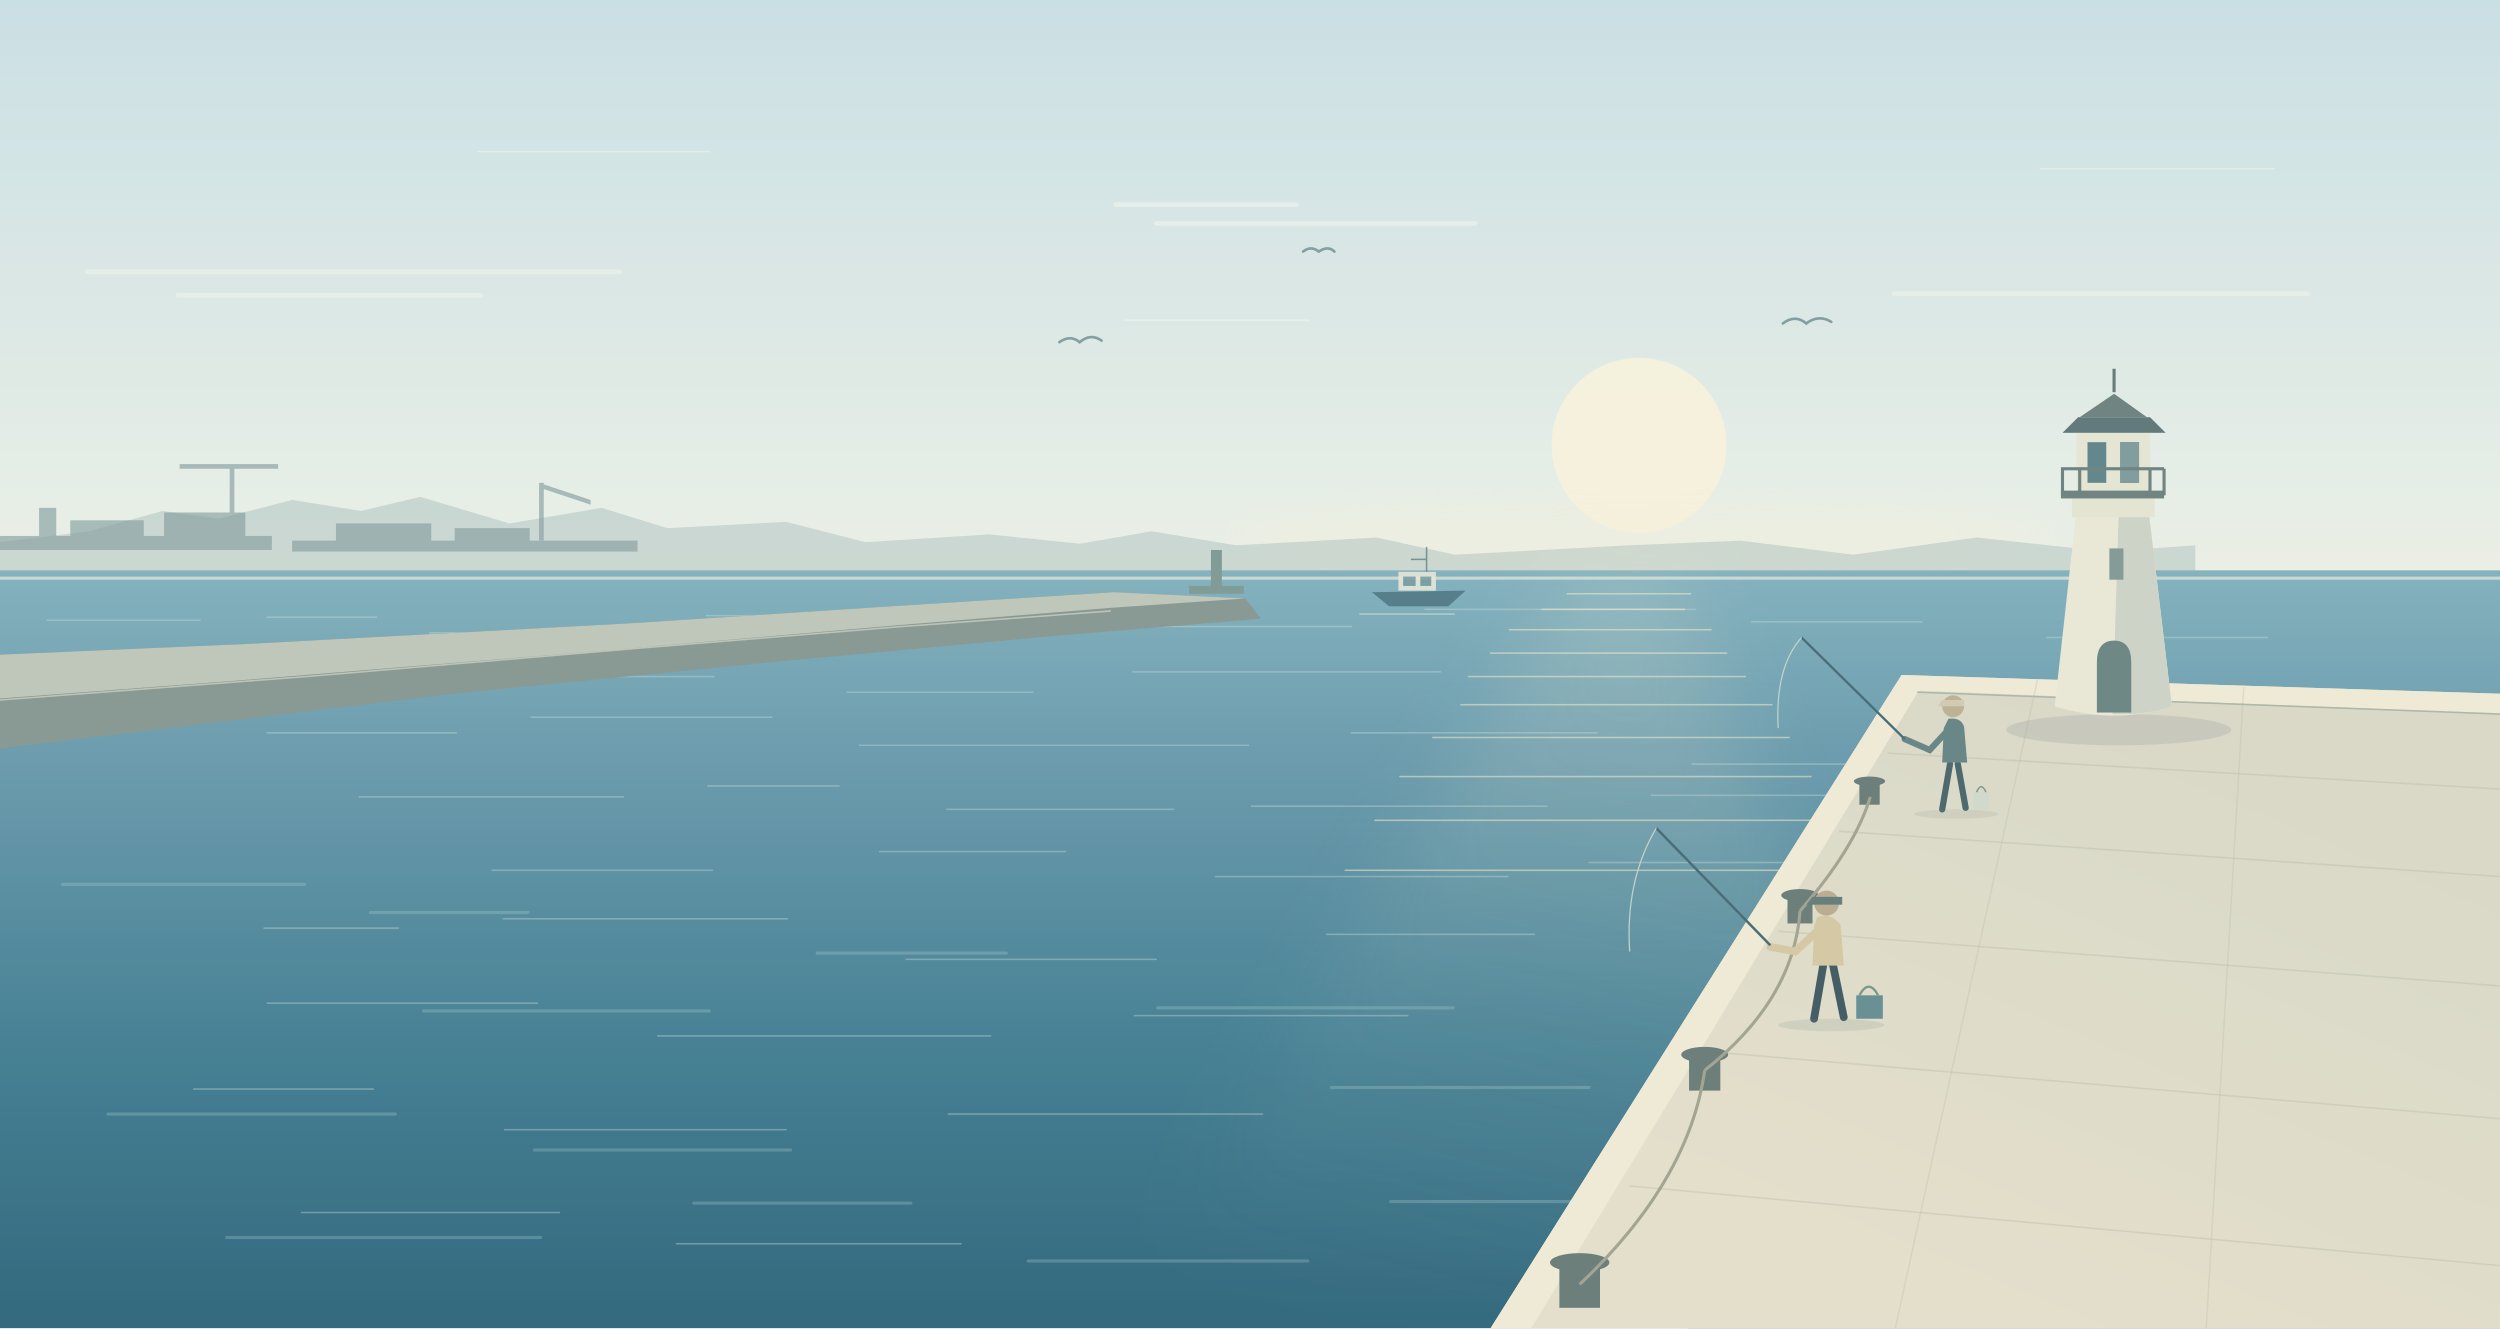
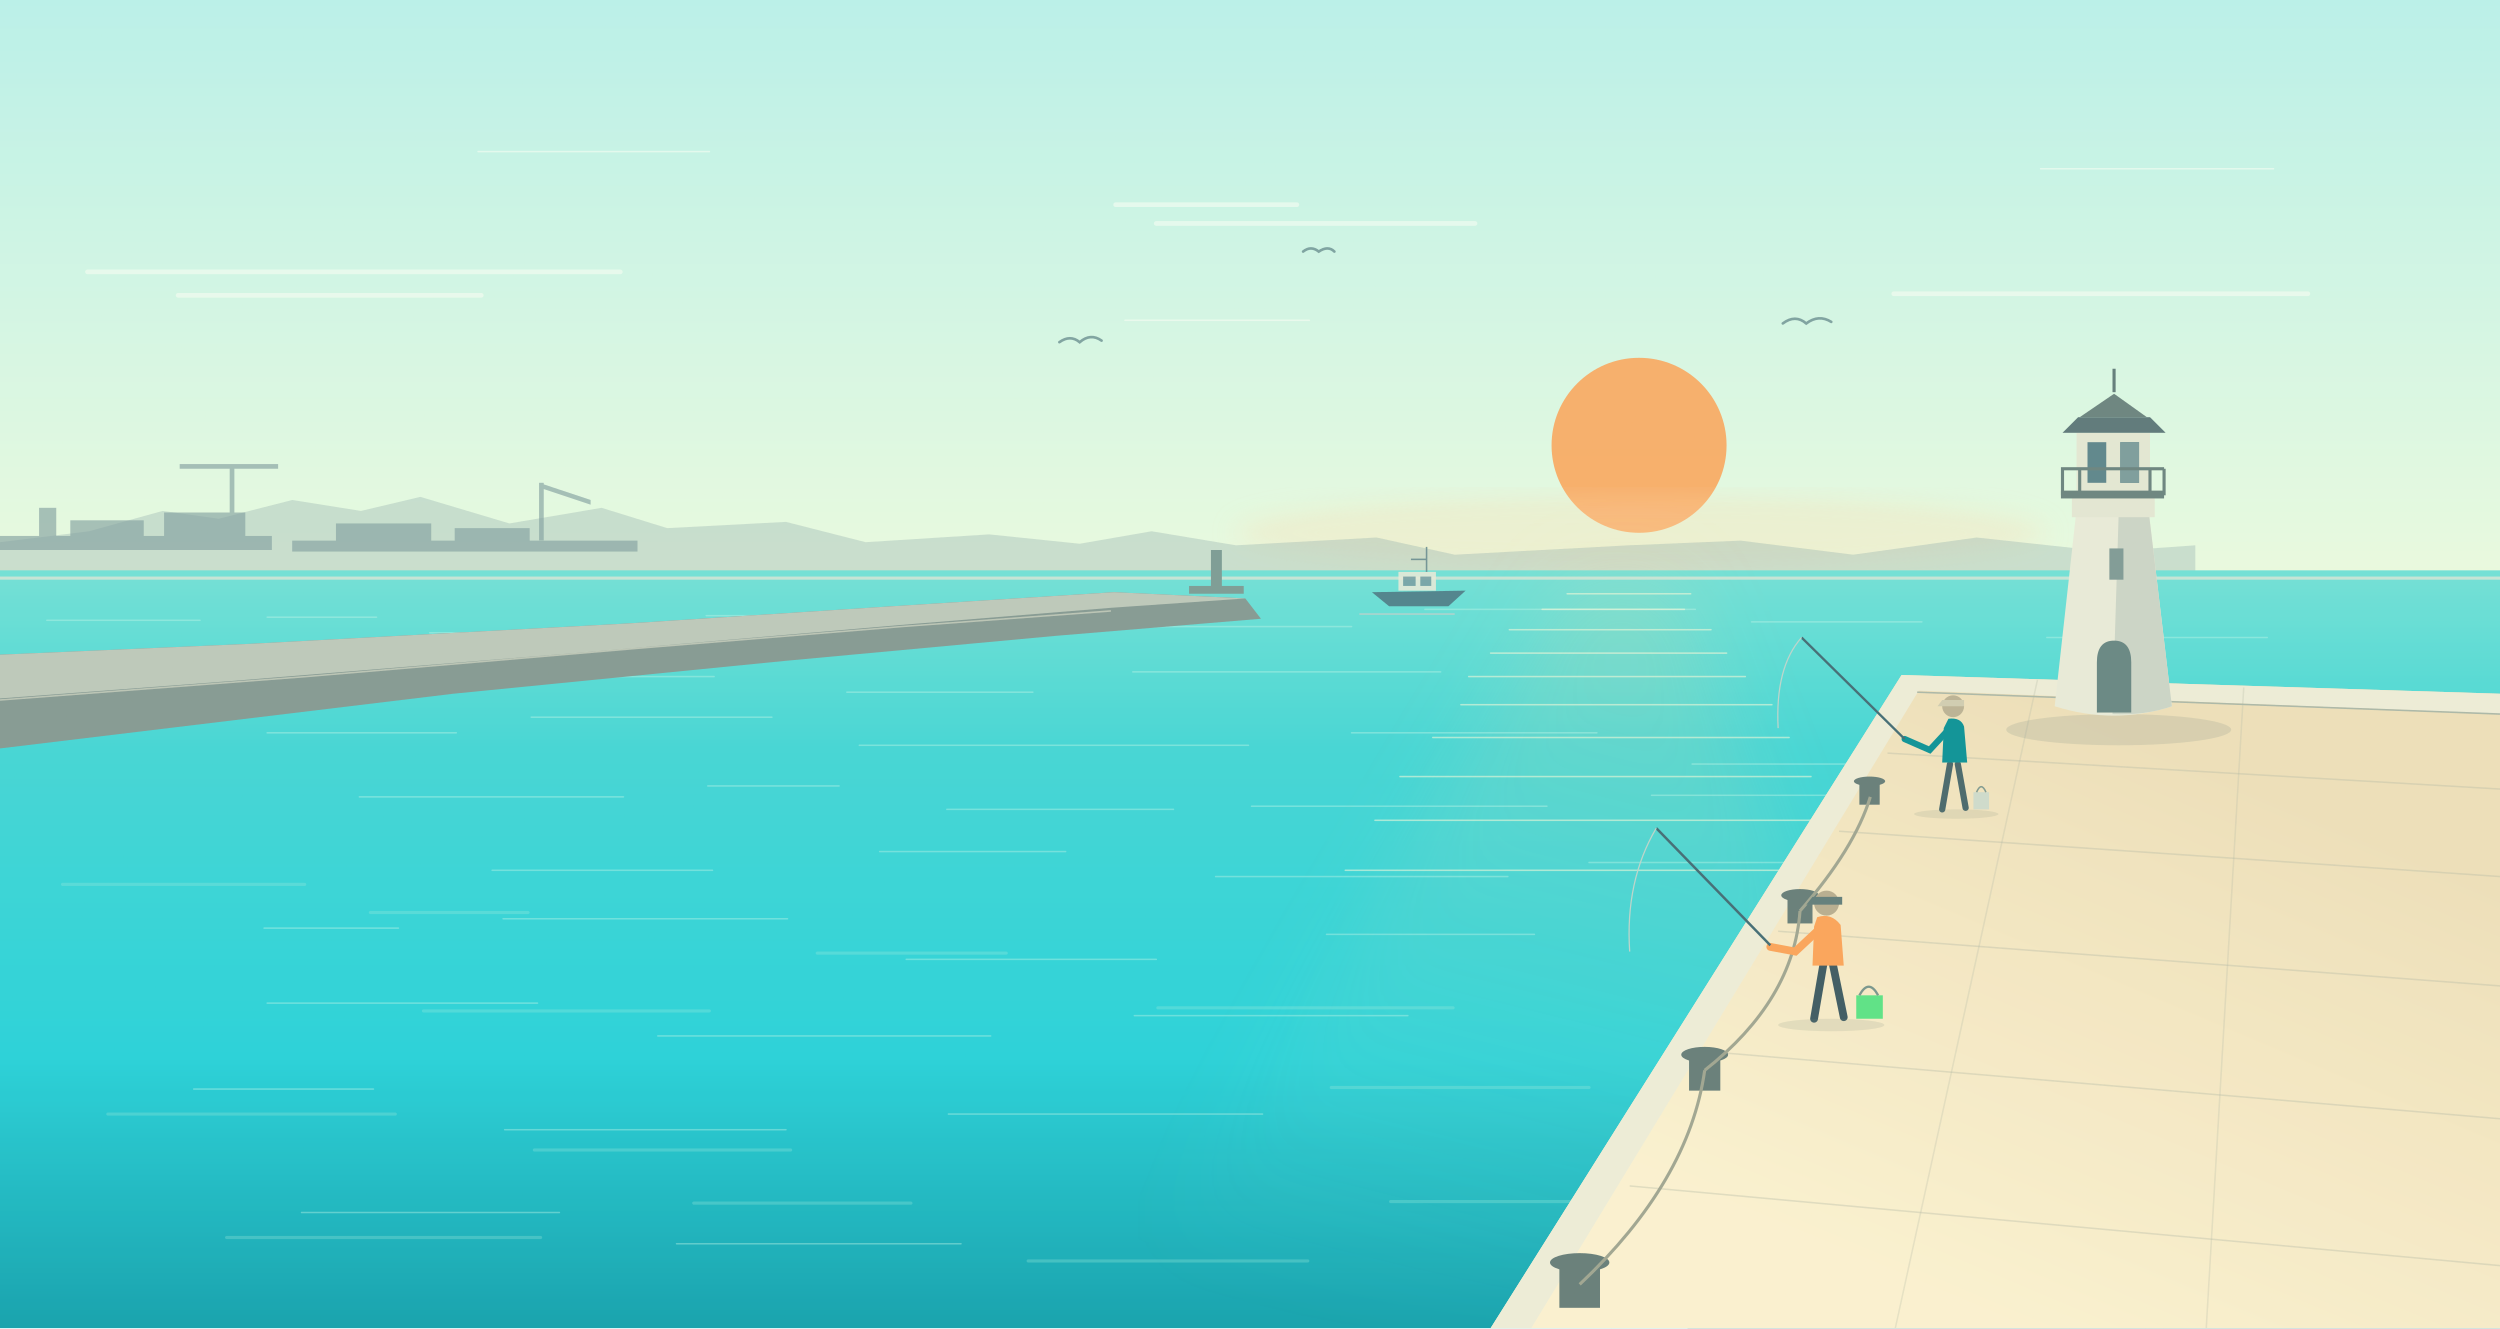
<svg xmlns="http://www.w3.org/2000/svg" width="1600" height="850" viewBox="0 0 1600 850" fill="none">
  <defs>
    <linearGradient id="sky" x1="800" y1="0" x2="800" y2="470" gradientUnits="userSpaceOnUse">
-       <stop stop-color="#C9DFE6" />
-       <stop offset=".72" stop-color="#EAF0E8" />
-       <stop offset="1" stop-color="#F8F2DC" />
+       <stop stop-color="#B9F0EA" />
+       <stop offset=".72" stop-color="#E8F9E0" />
+       <stop offset="1" stop-color="#FFF9D8" />
    </linearGradient>
    <linearGradient id="sea" x1="800" y1="355" x2="800" y2="850" gradientUnits="userSpaceOnUse">
-       <stop stop-color="#7EAFBD" />
-       <stop offset=".25" stop-color="#6296AA" />
-       <stop offset=".65" stop-color="#36758C" />
-       <stop offset="1" stop-color="#225C74" />
+       <stop stop-color="#71DFD5" />
+       <stop offset=".25" stop-color="#3BD3D4" />
+       <stop offset=".65" stop-color="#1DCED8" />
+       <stop offset="1" stop-color="#079AA9" />
    </linearGradient>
    <linearGradient id="light" x1="1020" y1="344" x2="895" y2="850" gradientUnits="userSpaceOnUse">
-       <stop stop-color="#FCF1CF" stop-opacity=".54" />
-       <stop offset="1" stop-color="#D9E7D9" stop-opacity="0" />
+       <stop stop-color="#FFCD8F" stop-opacity=".54" />
+       <stop offset="1" stop-color="#D9F4CA" stop-opacity="0" />
    </linearGradient>
    <linearGradient id="pier" x1="1430" y1="495" x2="1280" y2="850" gradientUnits="userSpaceOnUse">
-       <stop stop-color="#DAD8C7" />
-       <stop offset="1" stop-color="#E5DFCA" />
+       <stop stop-color="#F1DDB6" />
+       <stop offset="1" stop-color="#FFF0CE" />
    </linearGradient>
    <linearGradient id="pierSide" x1="1380" y1="520" x2="1280" y2="850" gradientUnits="userSpaceOnUse">
      <stop stop-color="#858D86" />
      <stop offset="1" stop-color="#576D6D" />
    </linearGradient>
    <filter id="grain">
      <feTurbulence type="fractalNoise" baseFrequency=".72" numOctaves="3" stitchTiles="stitch" />
      <feColorMatrix type="saturate" values="0" />
      <feComponentTransfer>
        <feFuncA type="linear" slope=".065" />
      </feComponentTransfer>
      <feBlend in="SourceGraphic" mode="soft-light" />
    </filter>
    <filter id="haze">
      <feGaussianBlur stdDeviation="8" />
    </filter>
    <filter id="reflection">
      <feGaussianBlur stdDeviation="24" />
    </filter>
    <clipPath id="frame">
      <path d="M0 0h1600v850H0z" />
    </clipPath>
  </defs>
  <g clip-path="url(#frame)">
    <path fill="url(#sky)" d="M0 0h1600v465H0z" />
-     <circle cx="1049" cy="285" r="56" fill="#FAF4DD" opacity=".88" />
-     <ellipse cx="1050" cy="341" rx="260" ry="24" fill="#F7F0D6" opacity=".28" filter="url(#haze)" />
-     <g stroke="#F4F6ED" stroke-linecap="round" opacity=".55">
+     <circle cx="1049" cy="285" r="56" fill="#FF9D50" opacity=".88" />
+     <ellipse cx="1050" cy="341" rx="260" ry="24" fill="#FFD6A5" opacity=".28" filter="url(#haze)" />
+     <g stroke="#FFFEF5" stroke-linecap="round" opacity=".55">
      <path d="M56 174h341m-283 15h194m406-58h116m-90 12h204m268 45h265" stroke-width="3" />
      <path d="M306 97h148m852 11h149m-735 97h118" />
    </g>
    <path d="m0 347 57-7 47-13 36 5 47-12 44 7 38-9 57 17 59-10 42 13 76-4 51 13 79-5 58 6 46-8 54 9 90-5 50 11 111-6 72-3 72 9 79-11 83 9 57-4v59H0z" fill="#8DA8A8" opacity=".36" />
    <path d="M0 365h1600v485H0z" fill="url(#sea)" />
    <path d="m1008 369 63 0 194 481H704z" fill="url(#light)" opacity=".34" filter="url(#reflection)" />
    <path d="M0 370h1600" stroke="#DCE3D5" stroke-width="2" opacity=".8" />
-     <g stroke="#C5D9D6" stroke-linecap="round" opacity=".4">
+     <g stroke="#C0F4E8" stroke-linecap="round" opacity=".4">
      <path d="M30 397h98m43-2h70m34 10h128m49-11h180m99 7h134m47-11h173m36 8h109m80 10h141m-1153 25h159m85 10h119m64-13h197m-751 39h121m48-10h154m56 18h249m66-8h157m61 20h161m-1014 21h169m54-7h84m69 15h145m50-2h189m67-7h132m-874 48h141m107-12h119m96 16h187m52-9h151m-999 42h86m67-6h182m76 26h160m109-16h133m-811 44h173m77 21h213m92-13h175m-777 47h115m84 26h180m104-10h201m-615 63h165m75 20h182" />
    </g>
-     <g stroke="#A9CED0" stroke-linecap="round" opacity=".29" stroke-width="2">
+     <g stroke="#9AEADB" stroke-linecap="round" opacity=".29" stroke-width="2">
      <path d="M40 566h155m42 18h101m-67 63h183m69-37h121m97 35h189m-861 68h184m89 23h164m-361 56h201m98-22h139m75 37h179m53-38h136m-174-73h165" />
    </g>
-     <g stroke="#F5E9C8" stroke-linecap="round" opacity=".55">
+     <g stroke="#FFF9D8" stroke-linecap="round" opacity=".55">
      <path d="M1003 380h79m-95 10h91m-112 13h129m-141 15h151m-165 15h177m-182 18h199m-217 21h228m-249 25h263m-279 28h285m-304 32h311" />
    </g>
    <g fill="#7A9699" opacity=".64">
      <path d="M0 343h174v9H0zM25 325h11v20H25zM45 333h47v12H45zM105 328h52v19h-52zM187 346h221v7H187zM215 335h61v12h-61zM291 338h48v10h-48z" />
      <path d="M147 297h3v42h-3zm-32 0h63v3h-63zM345 309h3v37h-3zm0 0 33 11v3l-33-11z" />
    </g>
    <path d="m0 419 161-7 241-13 169-11 142-9 84 4 10 13-132 11-173 16-212 21L0 479z" fill="#81928D" />
    <path d="m0 419 161-7 241-13 169-11 142-9 84 4-86 6-135 11-209 18-221 18L0 447z" fill="#BCC4B7" />
    <path d="m0 448 196-15 211-18 170-14 134-10" stroke="#E0DFCA" opacity=".6" />
    <path d="M761 380h35v-5h-35zM775 375v-23h7v23z" fill="#78958F" />
    <g transform="translate(906 375)" opacity=".88">
      <path d="m-28 4 60-1-11 10h-38z" fill="#436D7B" />
      <path d="M-11-9h24V3h-24z" fill="#EAE8D7" />
      <path d="M-8-6h8v6h-8zm11 0h7v6H3z" fill="#71969D" />
      <path d="M7-25V-9m-10-8h10" stroke="#5E8188" />
      <path d="M-36 18h61" stroke="#B5CECA" />
    </g>
    <path d="m1217 452 383 22v376h-520z" fill="url(#pierSide)" />
    <path d="m1217 432 383 12v406H954z" fill="url(#pier)" />
    <path d="m1217 432-263 418h26l248-408 372 15v-13z" fill="#F1EBD6" />
    <path d="m1208 482 392 23m-423 27 423 29m-462 35 462 35m-507 42 507 43m-557 43 557 51" stroke="#ADAF9E" opacity=".35" />
    <path d="m1304 435-91 415m223-410-24 410" stroke="#AEB1A0" opacity=".27" />
    <path d="m1227 443 373 14" stroke="#AAB2A3" />
    <g>
      <ellipse cx="1356" cy="467" rx="72" ry="10" fill="#71817B" opacity=".19" />
      <path d="m1329 326-14 126q38 12 75 0l-15-126z" fill="#EBE9D7" />
      <path d="m1356 327-4 130q21 1 38-5l-15-126z" fill="#CCD1C4" />
      <path d="M1326 316h53v15h-53z" fill="#E6E4D1" />
      <path d="M1329 277h47v38h-47z" fill="#E5E5D2" />
      <path d="M1336 283h12v26h-12zm21 0h12v26h-12z" fill="#577D85" />
      <path d="M1357 283h12v26h-12z" fill="#789697" />
      <path d="m1320 277 10-10h46l10 10z" fill="#566F72" />
      <path d="m1331 267 22-15 21 15" fill="#657B78" />
      <path d="M1353 251v-15" stroke="#5C7373" stroke-width="2" />
      <path d="M1319 314h66v5h-66z" fill="#657B78" />
      <path d="M1320 300v17m11-17v17m45-17v17m9-17v17m-66-17h66" stroke="#657B78" stroke-width="2" />
      <path d="M1342 424q0-14 11-14t11 14v32h-22z" fill="#627E7C" />
      <path d="M1350 351h9v20h-9z" fill="#7B9390" />
    </g>
    <g fill="#607471">
      <path d="M1190 500h13v15h-13z" />
      <ellipse cx="1196.5" cy="500" rx="10" ry="3" />
      <path d="M1144 573h16v18h-16z" />
      <ellipse cx="1152" cy="573" rx="12" ry="4" />
      <path d="M1081 675h20v23h-20z" />
      <ellipse cx="1091" cy="675" rx="15" ry="5" />
      <path d="M998 808h26v29h-26z" />
      <ellipse cx="1011" cy="808" rx="19" ry="6" />
    </g>
    <path d="M1197 510q-10 33-45 73m0 0q-4 57-61 102m0 0q-10 71-80 137" stroke="#9D9F8B" stroke-width="2" />
    <g transform="translate(1248 487)">
      <path d="m0 2-5 29m10-29 5 28" stroke="#405D63" stroke-width="4" stroke-linecap="round" />
-       <path d="M-1-27q8-1 10 5l2 23H-5l1-22z" fill="#5E7D80" />
+       <path d="M-1-27q8-1 10 5l2 23H-5l1-22z" fill="#008B91" />
      <circle cx="2" cy="-35" r="7" fill="#BBAD8F" />
      <path d="M-5-39h14v4H-8" fill="#D2C9AD" />
-       <path d="m-1-20-12 13-16-7" stroke="#5E7D80" stroke-width="4" stroke-linecap="round" />
+       <path d="m-1-20-12 13-16-7" stroke="#008B91" stroke-width="4" stroke-linecap="round" />
      <path d="m-29-14-66-65" stroke="#3A626D" stroke-width="1.5" />
      <path d="M1153 408q-17 19-15 58" stroke="#BCD2CA" stroke-width=".8" transform="translate(-1248 -487)" />
      <path d="M15 20h10v11H15z" fill="#CFD8CA" />
      <path d="M17 20q3-7 6 0" stroke="#7C938B" />
      <ellipse cx="4" cy="34" rx="27" ry="3" fill="#64796F" opacity=".14" />
    </g>
    <g transform="translate(1167 614)">
      <path d="m0 3-6 35m12-35 7 34" stroke="#354F59" stroke-width="5" stroke-linecap="round" />
-       <path d="M-4-27q9-3 15 5l2 26H-7l1-25z" fill="#D5C6A0" />
+       <path d="M-4-27q9-3 15 5l2 26H-7l1-25z" fill="#FF9D50" />
      <circle cx="2" cy="-36" r="8" fill="#B7A789" />
      <path d="M-7-40h19v5H-11" fill="#5B7473" />
-       <path d="m-3-19-15 14-16-3" stroke="#D5C6A0" stroke-width="5" stroke-linecap="round" />
+       <path d="m-3-19-15 14-16-3" stroke="#FF9D50" stroke-width="5" stroke-linecap="round" />
      <path d="m-34-9-73-75" stroke="#3A626D" stroke-width="1.6" />
      <path d="M1060 530q-20 34-17 79" stroke="#BDD1C9" stroke-width=".8" transform="translate(-1167 -614)" />
-       <path d="M21 23h17v15H21z" fill="#5D888E" />
+       <path d="M21 23h17v15H21z" fill="#55E07E" />
      <path d="M23 23q6-11 12 0" stroke="#738E86" stroke-width="1.5" />
      <ellipse cx="5" cy="42" rx="34" ry="4" fill="#64796F" opacity=".15" />
    </g>
    <g stroke="#5A7D83" stroke-width="1.7" stroke-linecap="round" opacity=".75">
      <path d="M678 219q7-5 13 0 7-6 14-1m129-57q5-4 10 0 6-4 10 0m287 46q8-6 15 0 8-6 16-1" />
    </g>
-     <path fill="#D5E1D5" opacity=".1" d="M0 0h1600v850H0z" filter="url(#grain)" />
+     <path fill="#D0F3D3" opacity=".1" d="M0 0h1600v850H0z" filter="url(#grain)" />
  </g>
</svg>
